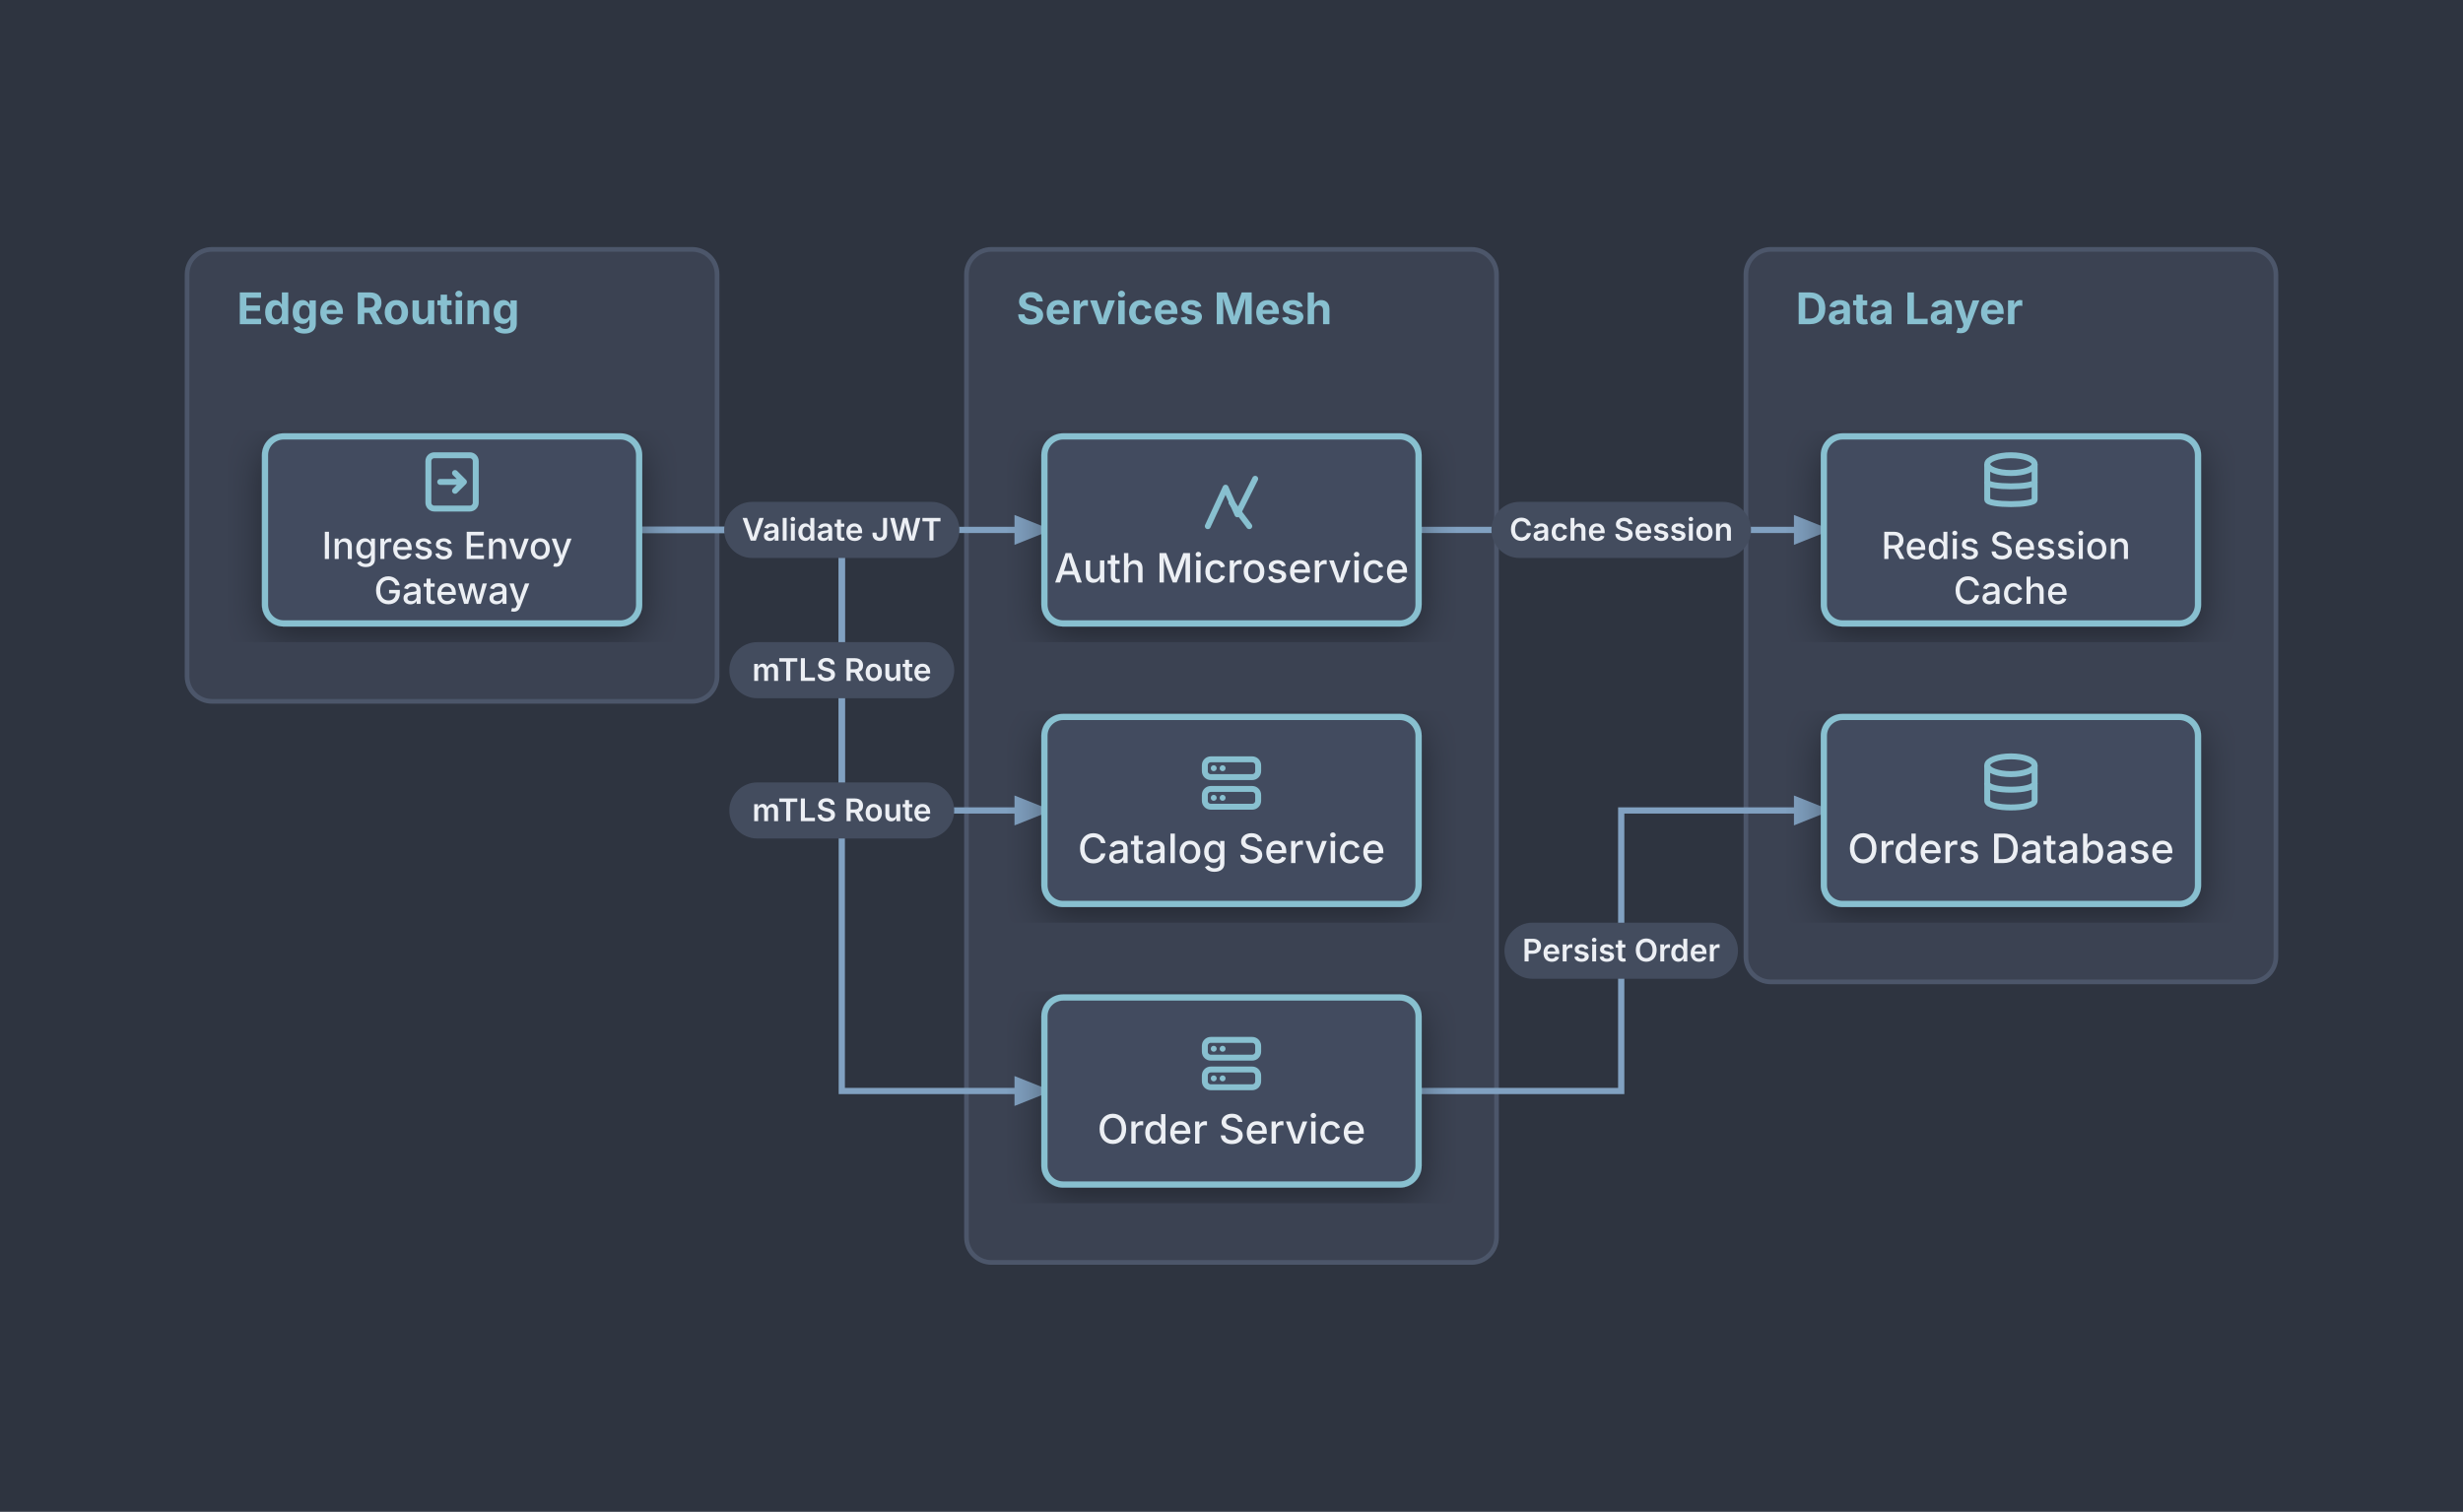
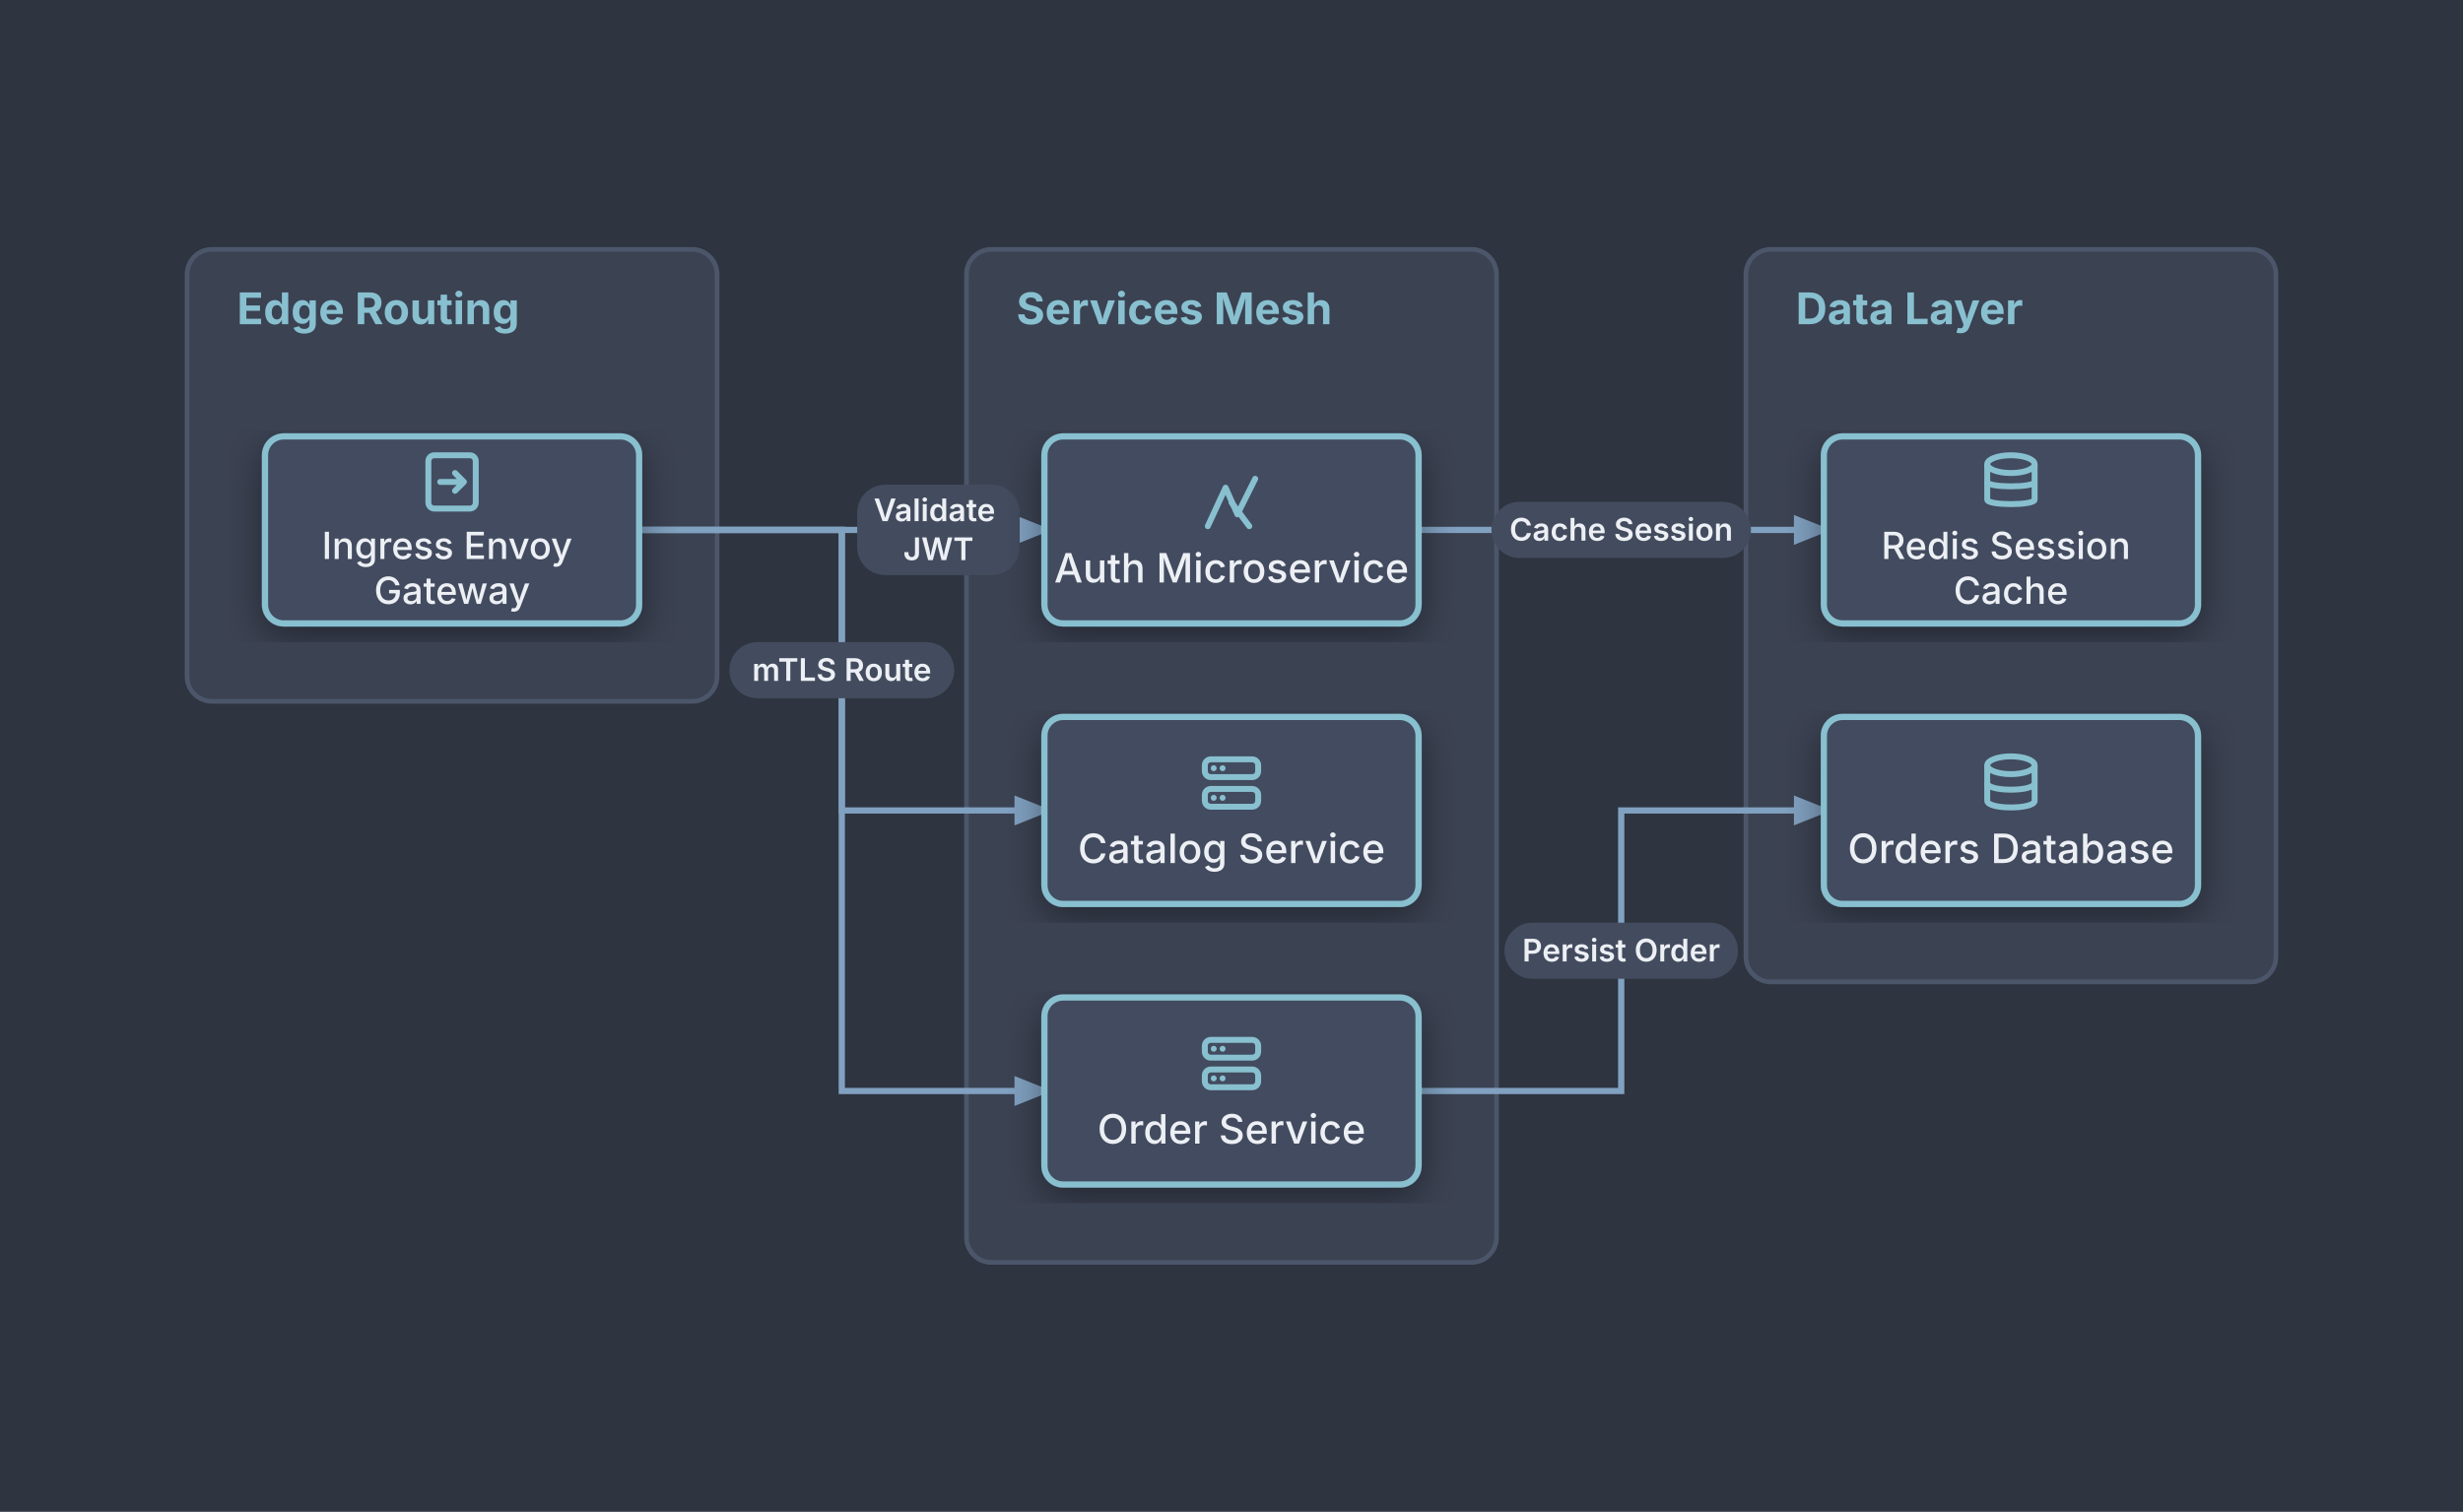
<svg xmlns="http://www.w3.org/2000/svg" viewBox="0 0 790 485" width="790" height="485">
  <defs>
    <marker id="arrow" viewBox="0 0 10 10" refX="8" refY="5" markerWidth="6" markerHeight="6" orient="auto-start-reverse">
      <path d="M 0 1 L 10 5 L 0 9 z" fill="#88C0D0" />
    </marker>
    <marker id="arrow-tail" viewBox="0 0 10 10" refX="2" refY="5" markerWidth="6" markerHeight="6" orient="auto">
      <path d="M 10 1 L 0 5 L 10 9 z" fill="#88C0D0" />
    </marker>
    <marker id="arrow-81A1C1" viewBox="0 0 10 10" refX="8" refY="5" markerWidth="6" markerHeight="6" orient="auto-start-reverse">
      <path d="M 0 1 L 10 5 L 0 9 z" fill="#81A1C1" />
    </marker>
    <marker id="arrow-81A1C1-tail" viewBox="0 0 10 10" refX="2" refY="5" markerWidth="6" markerHeight="6" orient="auto">
      <path d="M 10 1 L 0 5 L 10 9 z" fill="#81A1C1" />
    </marker>
    <filter id="shadow" x="-10%" y="-10%" width="120%" height="120%">
      <feDropShadow dx="0" dy="4" stdDeviation="6" flood-color="#000000" flood-opacity="0.4" />
    </filter>
  </defs>
  <rect width="100%" height="100%" fill="#2E3440" />
  <g id="group_1">
    <rect x="60.0" y="80.0" width="170.0" height="145.0" rx="8" fill="#3B4252" stroke="#4C566A" stroke-width="1.5" />
    <text x="76" y="104" fill="#88C0D0" font-family="Inter, -apple-system, BlinkMacSystemFont, 'Segoe UI', Roboto, sans-serif" font-size="14" font-weight="700" text-anchor="start">Edge Routing</text>
  </g>
  <g id="group_2">
    <rect x="310.0" y="80.0" width="170.0" height="325.0" rx="8" fill="#3B4252" stroke="#4C566A" stroke-width="1.5" />
    <text x="326" y="104" fill="#88C0D0" font-family="Inter, -apple-system, BlinkMacSystemFont, 'Segoe UI', Roboto, sans-serif" font-size="14" font-weight="700" text-anchor="start">Services Mesh</text>
  </g>
  <g id="group_3">
    <rect x="560.0" y="80.0" width="170.0" height="235.0" rx="8" fill="#3B4252" stroke="#4C566A" stroke-width="1.5" />
    <text x="576" y="104" fill="#88C0D0" font-family="Inter, -apple-system, BlinkMacSystemFont, 'Segoe UI', Roboto, sans-serif" font-size="14" font-weight="700" text-anchor="start">Data Layer</text>
  </g>
  <path d="M 205.0 170.0 L 335.0 170.0" fill="none" stroke="#81A1C1" stroke-width="2" marker-end="url(#arrow-81A1C1)" />
  <path d="M 205.0 170.0 L 270.0 170.0 L 270.0 260.0 L 335.0 260.0" fill="none" stroke="#81A1C1" stroke-width="2" marker-end="url(#arrow-81A1C1)" />
  <path d="M 205.0 170.0 L 270.0 170.0 L 270.0 350.0 L 335.0 350.0" fill="none" stroke="#81A1C1" stroke-width="2" marker-end="url(#arrow-81A1C1)" />
  <path d="M 455.0 170.0 L 585.0 170.0" fill="none" stroke="#81A1C1" stroke-width="2" marker-end="url(#arrow-81A1C1)" />
  <path d="M 455.0 350.0 L 520.0 350.0 L 520.0 260.0 L 585.0 260.0" fill="none" stroke="#81A1C1" stroke-width="2" marker-end="url(#arrow-81A1C1)" />
  <g class="badge">
-     <rect x="232.269" y="161.0" width="75.463" height="18.0" rx="9.0" fill="#434C5E" />
-     <text x="270" y="173.44" fill="#ECEFF4" font-family="Inter, -apple-system, BlinkMacSystemFont, 'Segoe UI', Roboto, sans-serif" font-size="10" font-weight="600" text-anchor="middle">Validate JWT</text>
+     <rect x="274.931" y="155.5" width="52.138" height="29.0" rx="9.0" fill="#434C5E" />
+     <text x="301" y="167.19" text-anchor="middle" fill="#ECEFF4" font-family="Inter, -apple-system, BlinkMacSystemFont, 'Segoe UI', Roboto, sans-serif" font-size="10" font-weight="600">
+       <tspan x="301" dy="0">Validate</tspan>
+       <tspan x="301" dy="12.5">JWT</tspan>
+     </text>
  </g>
  <g class="badge">
    <rect x="233.934" y="206.0" width="72.133" height="18.0" rx="9.0" fill="#434C5E" />
    <text x="270" y="218.44" fill="#ECEFF4" font-family="Inter, -apple-system, BlinkMacSystemFont, 'Segoe UI', Roboto, sans-serif" font-size="10" font-weight="600" text-anchor="middle">mTLS Route</text>
-   </g>
-   <g class="badge">
-     <rect x="233.934" y="251.0" width="72.133" height="18.0" rx="9.0" fill="#434C5E" />
-     <text x="270" y="263.44" fill="#ECEFF4" font-family="Inter, -apple-system, BlinkMacSystemFont, 'Segoe UI', Roboto, sans-serif" font-size="10" font-weight="600" text-anchor="middle">mTLS Route</text>
  </g>
  <g class="badge">
    <rect x="478.37" y="161.0" width="83.261" height="18.0" rx="9.0" fill="#434C5E" />
    <text x="520" y="173.44" fill="#ECEFF4" font-family="Inter, -apple-system, BlinkMacSystemFont, 'Segoe UI', Roboto, sans-serif" font-size="10" font-weight="600" text-anchor="middle">Cache Session</text>
  </g>
  <g class="badge">
    <rect x="482.549" y="296.0" width="74.901" height="18.0" rx="9.0" fill="#434C5E" />
    <text x="520" y="308.44" fill="#ECEFF4" font-family="Inter, -apple-system, BlinkMacSystemFont, 'Segoe UI', Roboto, sans-serif" font-size="10" font-weight="600" text-anchor="middle">Persist Order</text>
  </g>
  <g id="ingress" filter="url(#shadow)">
    <rect x="85.0" y="140.0" width="120.0" height="60.0" rx="6.0" fill="#434C5E" stroke="#88C0D0" stroke-width="2.0" />
    <g class="icon icon-api_gateway" transform="translate(133.6, 143.2) scale(0.95)">
      <rect x="4" y="3" width="16" height="18" rx="2" fill="none" stroke="#88C0D0" stroke-width="2.0" />
      <path d="M 8 12 H 16 M 13 9 L 16 12 L 13 15" fill="none" stroke="#88C0D0" stroke-width="2.0" stroke-linecap="round" stroke-linejoin="round" />
    </g>
    <text x="145" y="179.33" text-anchor="middle" fill="#ECEFF4" font-family="Inter, -apple-system, BlinkMacSystemFont, 'Segoe UI', Roboto, sans-serif" font-size="12" font-weight="500">
      <tspan x="145" dy="0">Ingress Envoy</tspan>
      <tspan x="145" dy="14.4">Gateway</tspan>
    </text>
  </g>
  <g id="auth_svc" filter="url(#shadow)">
    <rect x="335.0" y="140.0" width="120.0" height="60.0" rx="6.0" fill="#434C5E" stroke="#88C0D0" stroke-width="2.0" />
    <g class="icon icon-serverless" transform="translate(383.6, 149.8) scale(0.95)">
      <path d="M 4 20 L 10 7 L 14 16 L 20 4" fill="none" stroke="#88C0D0" stroke-width="2.0" stroke-linecap="round" stroke-linejoin="round" />
      <line x1="12" y1="12" x2="18" y2="20" stroke="#88C0D0" stroke-width="2.0" stroke-linecap="round" />
    </g>
    <text x="395" y="186.87" fill="#ECEFF4" font-family="Inter, -apple-system, BlinkMacSystemFont, 'Segoe UI', Roboto, sans-serif" font-size="13" font-weight="500" text-anchor="middle">Auth Microservice</text>
  </g>
  <g id="catalog_svc" filter="url(#shadow)">
    <rect x="335.0" y="230.0" width="120.0" height="60.0" rx="6.0" fill="#434C5E" stroke="#88C0D0" stroke-width="2.0" />
    <g class="icon icon-server" transform="translate(383.6, 239.8) scale(0.95)">
      <rect x="3" y="4" width="18" height="6" rx="2" fill="none" stroke="#88C0D0" stroke-width="2.0" />
      <rect x="3" y="14" width="18" height="6" rx="2" fill="none" stroke="#88C0D0" stroke-width="2.0" />
      <circle cx="6" cy="7" r="1" fill="#88C0D0" />
      <circle cx="9" cy="7" r="1" fill="#88C0D0" />
      <circle cx="6" cy="17" r="1" fill="#88C0D0" />
      <circle cx="9" cy="17" r="1" fill="#88C0D0" />
    </g>
    <text x="395" y="276.87" fill="#ECEFF4" font-family="Inter, -apple-system, BlinkMacSystemFont, 'Segoe UI', Roboto, sans-serif" font-size="13" font-weight="500" text-anchor="middle">Catalog Service</text>
  </g>
  <g id="order_svc" filter="url(#shadow)">
    <rect x="335.0" y="320.0" width="120.0" height="60.0" rx="6.0" fill="#434C5E" stroke="#88C0D0" stroke-width="2.0" />
    <g class="icon icon-server" transform="translate(383.6, 329.8) scale(0.95)">
      <rect x="3" y="4" width="18" height="6" rx="2" fill="none" stroke="#88C0D0" stroke-width="2.0" />
      <rect x="3" y="14" width="18" height="6" rx="2" fill="none" stroke="#88C0D0" stroke-width="2.0" />
      <circle cx="6" cy="7" r="1" fill="#88C0D0" />
      <circle cx="9" cy="7" r="1" fill="#88C0D0" />
      <circle cx="6" cy="17" r="1" fill="#88C0D0" />
      <circle cx="9" cy="17" r="1" fill="#88C0D0" />
    </g>
    <text x="395" y="366.87" fill="#ECEFF4" font-family="Inter, -apple-system, BlinkMacSystemFont, 'Segoe UI', Roboto, sans-serif" font-size="13" font-weight="500" text-anchor="middle">Order Service</text>
  </g>
  <g id="redis" filter="url(#shadow)">
    <rect x="585.0" y="140.0" width="120.0" height="60.0" rx="6.0" fill="#434C5E" stroke="#88C0D0" stroke-width="2.0" />
    <g class="icon icon-storage" transform="translate(633.6, 143.2) scale(0.95)">
      <ellipse cx="12" cy="6" rx="8" ry="3" fill="none" stroke="#88C0D0" stroke-width="2.0" />
      <path d="M 4 6 V 18 C 4 20 20 20 20 18 V 6" fill="none" stroke="#88C0D0" stroke-width="2.0" />
      <path d="M 4 12 C 4 14 20 14 20 12" fill="none" stroke="#88C0D0" stroke-width="2.0" />
    </g>
    <text x="645" y="179.33" text-anchor="middle" fill="#ECEFF4" font-family="Inter, -apple-system, BlinkMacSystemFont, 'Segoe UI', Roboto, sans-serif" font-size="12" font-weight="500">
      <tspan x="645" dy="0">Redis Session</tspan>
      <tspan x="645" dy="14.4">Cache</tspan>
    </text>
  </g>
  <g id="db_orders" filter="url(#shadow)">
    <rect x="585.0" y="230.0" width="120.0" height="60.0" rx="6.0" fill="#434C5E" stroke="#88C0D0" stroke-width="2.0" />
    <g class="icon icon-database" transform="translate(633.6, 239.8) scale(0.95)">
      <ellipse cx="12" cy="6" rx="8" ry="3" fill="none" stroke="#88C0D0" stroke-width="2.0" />
      <path d="M 4 12 C 4 15 20 15 20 12" fill="none" stroke="#88C0D0" stroke-width="2.0" />
      <path d="M 4 18 C 4 21 20 21 20 18" fill="none" stroke="#88C0D0" stroke-width="2.0" />
      <line x1="4" y1="6" x2="4" y2="18" stroke="#88C0D0" stroke-width="2.0" />
      <line x1="20" y1="6" x2="20" y2="18" stroke="#88C0D0" stroke-width="2.0" />
    </g>
    <text x="645" y="276.87" fill="#ECEFF4" font-family="Inter, -apple-system, BlinkMacSystemFont, 'Segoe UI', Roboto, sans-serif" font-size="13" font-weight="500" text-anchor="middle">Orders Database</text>
  </g>
</svg>
